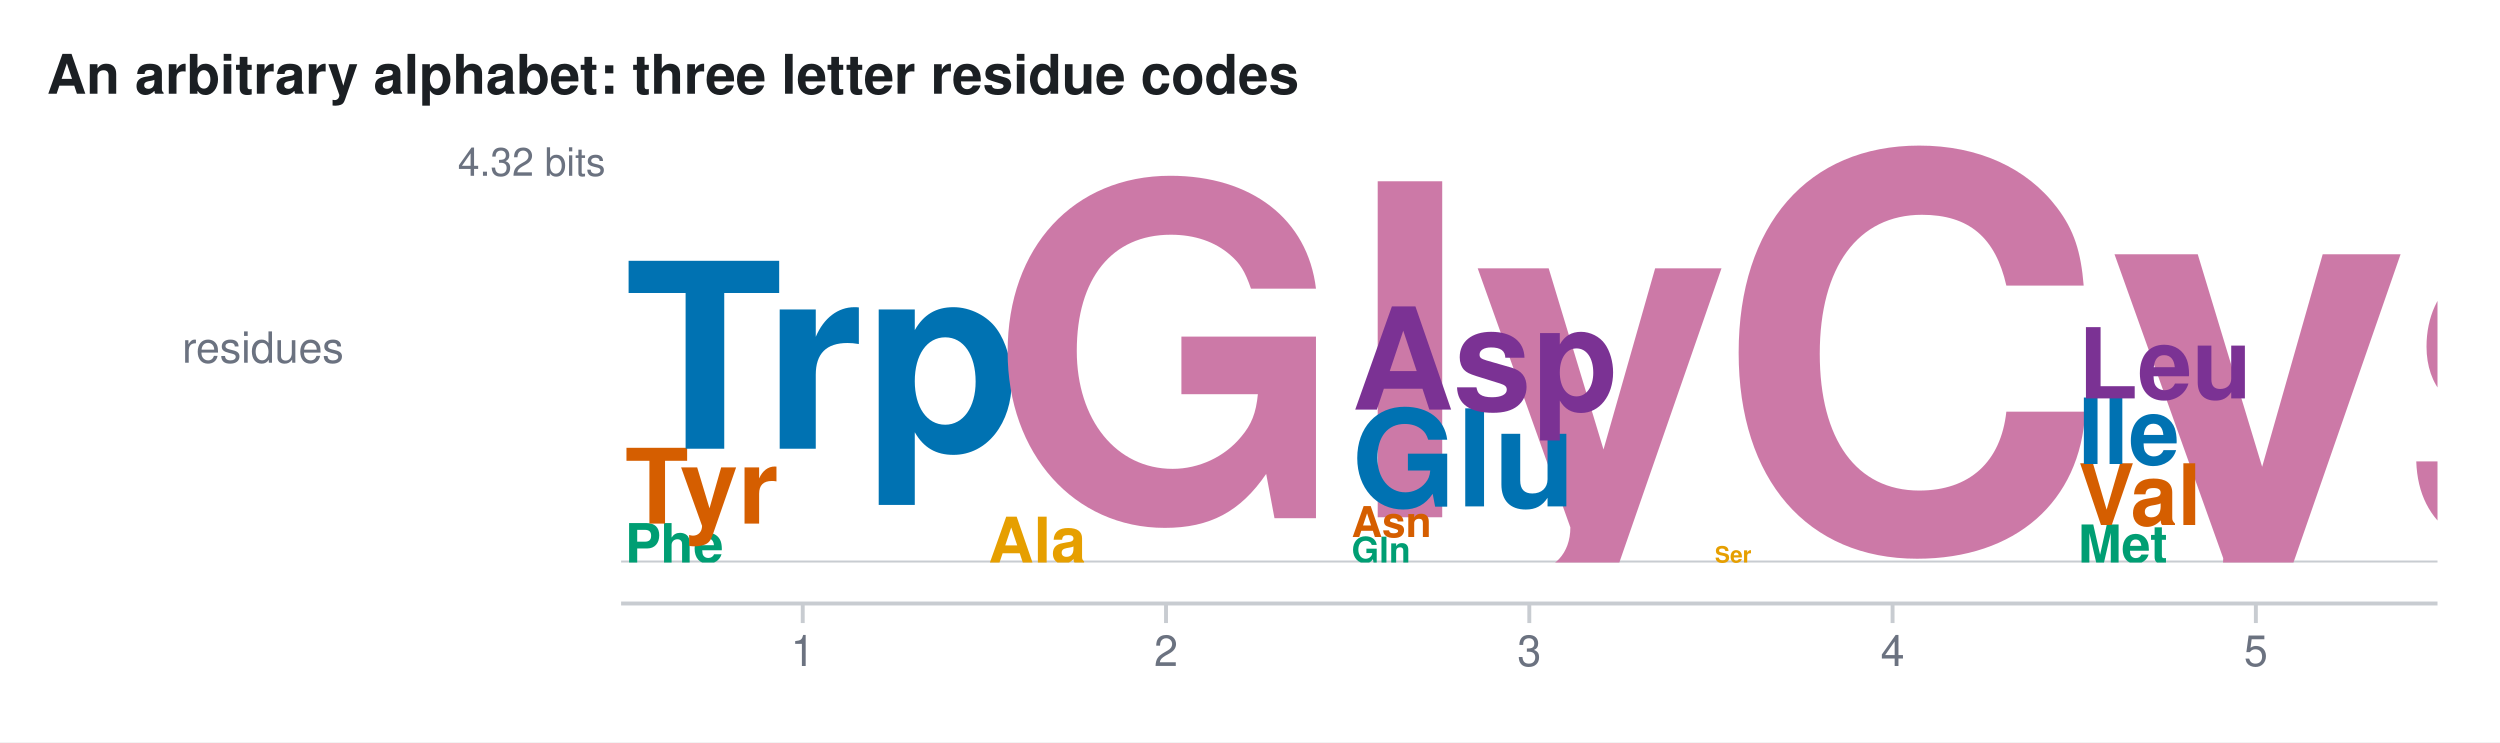
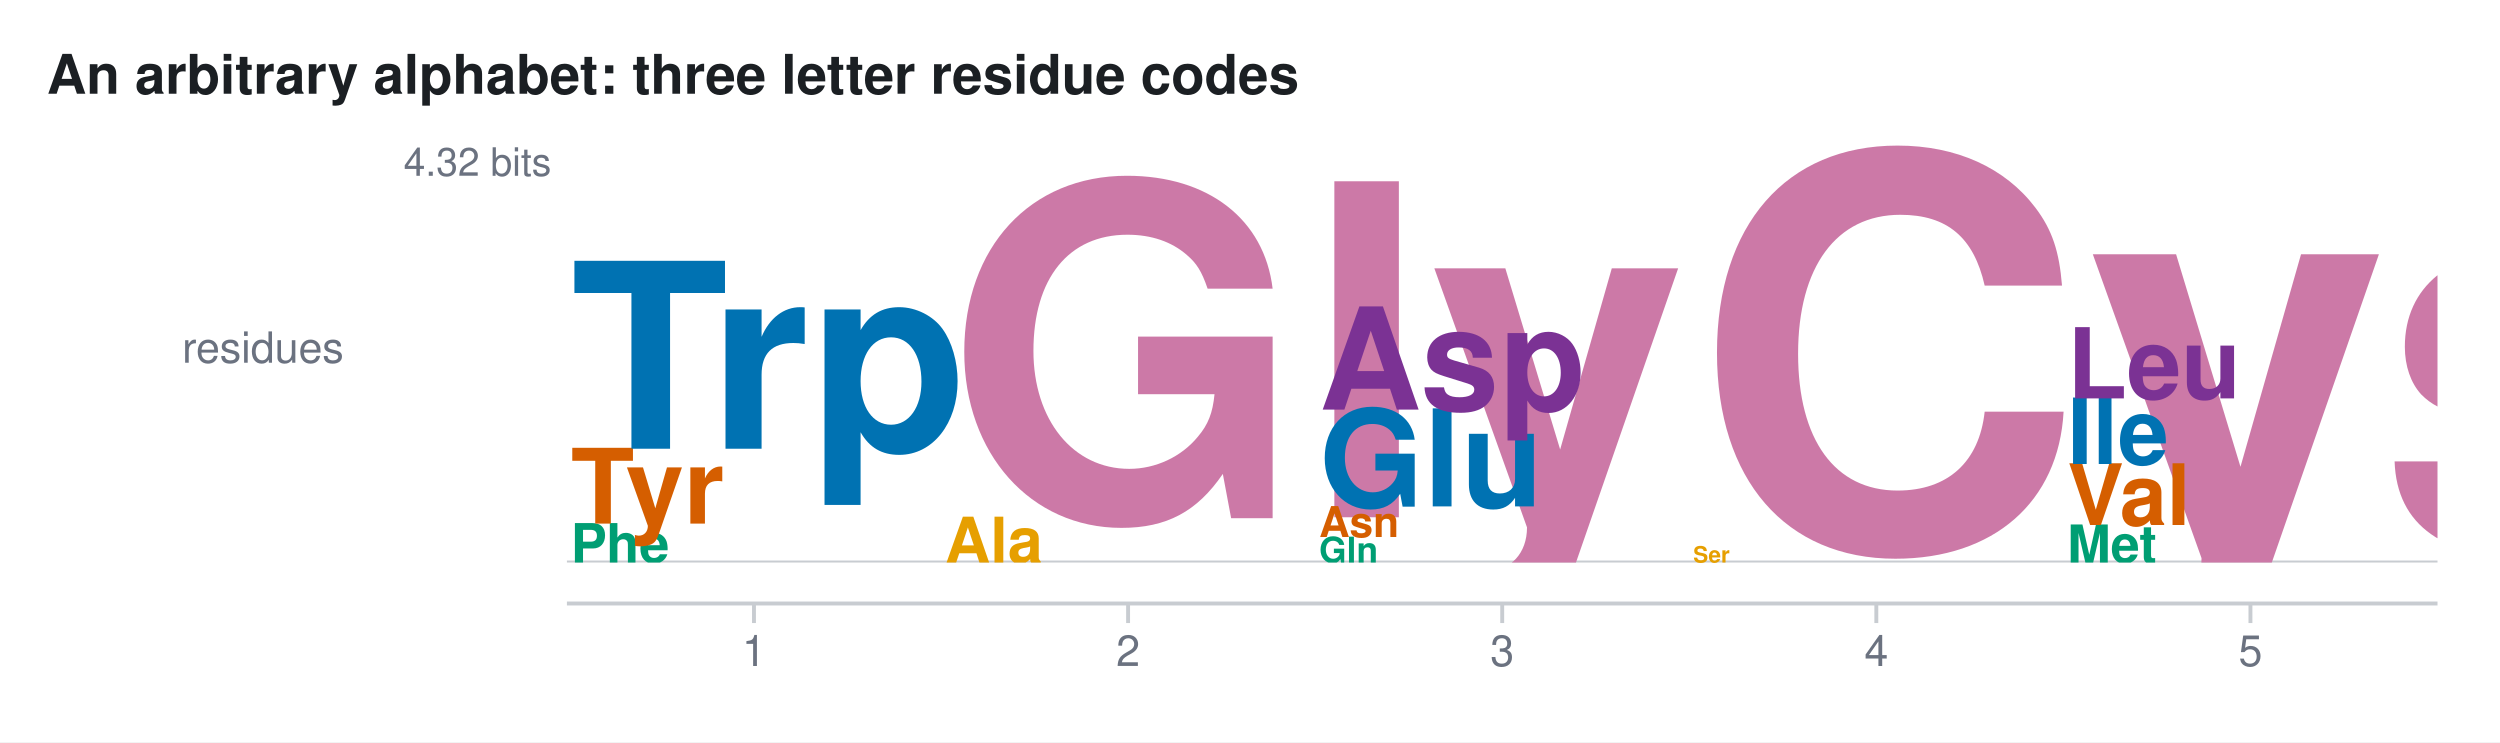
<svg xmlns="http://www.w3.org/2000/svg" width="640" height="190" viewBox="0 0 640 190" font-family="Helvetica, Arial, sans-serif">
  <defs>
    <clipPath id="karyon-clip-0">
      <rect x="96" y="34" width="528" height="110" />
    </clipPath>
    <clipPath id="karyon-clip-1">
      <rect x="96" y="154" width="528" height="26" />
    </clipPath>
  </defs>
  <rect x="0" y="0" width="640" height="190" fill="#ffffff" />
  <text x="12" y="24" fill="#1b1f23" font-size="14" text-anchor="start" font-weight="bold">An arbitrary alphabet: three letter residue codes</text>
  <text x="88" y="92.85" fill="#6b7280" font-size="11" text-anchor="end">residues</text>
  <g clip-path="url(#karyon-clip-0)">
-     <line x1="159" y1="144" x2="624" y2="144" stroke="#c8ccd1" stroke-width="1" />
-     <text x="160" y="144" font-size="13.84" fill="#009e73" textLength="91" lengthAdjust="spacingAndGlyphs" font-weight="bold">Phe</text>
-     <text x="160" y="134.035" font-size="26.615" fill="#d55e00" textLength="91" lengthAdjust="spacingAndGlyphs" font-weight="bold">Tyr</text>
-     <text x="160" y="114.872" font-size="66.006" fill="#0072b2" textLength="91" lengthAdjust="spacingAndGlyphs" font-weight="bold">Trp</text>
-     <text x="253" y="144" font-size="16.088" fill="#e69f00" textLength="91" lengthAdjust="spacingAndGlyphs" font-weight="bold">Ala</text>
-     <text x="253" y="132.417" font-size="117.977" fill="#cc79a7" textLength="91" lengthAdjust="spacingAndGlyphs" font-weight="bold">Gly</text>
-     <text x="346" y="144" font-size="9.062" fill="#009e73" textLength="91" lengthAdjust="spacingAndGlyphs" font-weight="bold">Gln</text>
-     <text x="346" y="137.476" font-size="10.874" fill="#d55e00" textLength="91" lengthAdjust="spacingAndGlyphs" font-weight="bold">Asn</text>
-     <text x="346" y="129.646" font-size="34.434" fill="#0072b2" textLength="91" lengthAdjust="spacingAndGlyphs" font-weight="bold">Glu</text>
-     <text x="346" y="104.854" font-size="36.247" fill="#7b3294" textLength="91" lengthAdjust="spacingAndGlyphs" font-weight="bold">Asp</text>
-     <text x="439" y="144" font-size="5.769" fill="#e69f00" textLength="91" lengthAdjust="spacingAndGlyphs" font-weight="bold">Ser</text>
-     <text x="439" y="139.847" font-size="138.444" fill="#cc79a7" textLength="91" lengthAdjust="spacingAndGlyphs" font-weight="bold">Cys</text>
-     <text x="532" y="144" font-size="13.338" fill="#009e73" textLength="91" lengthAdjust="spacingAndGlyphs" font-weight="bold">Met</text>
-     <text x="532" y="134.396" font-size="21.675" fill="#d55e00" textLength="91" lengthAdjust="spacingAndGlyphs" font-weight="bold">Val</text>
-     <text x="532" y="118.79" font-size="23.342" fill="#0072b2" textLength="91" lengthAdjust="spacingAndGlyphs" font-weight="bold">Ile</text>
-     <text x="532" y="101.984" font-size="25.01" fill="#7b3294" textLength="91" lengthAdjust="spacingAndGlyphs" font-weight="bold">Leu</text>
-     <text x="155" y="45" fill="#6b7280" font-size="10" text-anchor="end">4.32 bits</text>
+     <line x1="145.13" y1="144" x2="624" y2="144" stroke="#c8ccd1" stroke-width="1" />
+     <text x="146.13" y="144" font-size="13.84" fill="#009e73" textLength="93.774" lengthAdjust="spacingAndGlyphs" font-weight="bold">Phe</text>
+     <text x="146.13" y="134.035" font-size="26.615" fill="#d55e00" textLength="93.774" lengthAdjust="spacingAndGlyphs" font-weight="bold">Tyr</text>
+     <text x="146.13" y="114.872" font-size="66.006" fill="#0072b2" textLength="93.774" lengthAdjust="spacingAndGlyphs" font-weight="bold">Trp</text>
+     <text x="241.904" y="144" font-size="16.088" fill="#e69f00" textLength="93.774" lengthAdjust="spacingAndGlyphs" font-weight="bold">Ala</text>
+     <text x="241.904" y="132.417" font-size="117.977" fill="#cc79a7" textLength="93.774" lengthAdjust="spacingAndGlyphs" font-weight="bold">Gly</text>
+     <text x="337.678" y="144" font-size="9.062" fill="#009e73" textLength="93.774" lengthAdjust="spacingAndGlyphs" font-weight="bold">Gln</text>
+     <text x="337.678" y="137.476" font-size="10.874" fill="#d55e00" textLength="93.774" lengthAdjust="spacingAndGlyphs" font-weight="bold">Asn</text>
+     <text x="337.678" y="129.646" font-size="34.434" fill="#0072b2" textLength="93.774" lengthAdjust="spacingAndGlyphs" font-weight="bold">Glu</text>
+     <text x="337.678" y="104.854" font-size="36.247" fill="#7b3294" textLength="93.774" lengthAdjust="spacingAndGlyphs" font-weight="bold">Asp</text>
+     <text x="433.452" y="144" font-size="5.769" fill="#e69f00" textLength="93.774" lengthAdjust="spacingAndGlyphs" font-weight="bold">Ser</text>
+     <text x="433.452" y="139.847" font-size="138.444" fill="#cc79a7" textLength="93.774" lengthAdjust="spacingAndGlyphs" font-weight="bold">Cys</text>
+     <text x="529.226" y="144" font-size="13.338" fill="#009e73" textLength="93.774" lengthAdjust="spacingAndGlyphs" font-weight="bold">Met</text>
+     <text x="529.226" y="134.396" font-size="21.675" fill="#d55e00" textLength="93.774" lengthAdjust="spacingAndGlyphs" font-weight="bold">Val</text>
+     <text x="529.226" y="118.79" font-size="23.342" fill="#0072b2" textLength="93.774" lengthAdjust="spacingAndGlyphs" font-weight="bold">Ile</text>
+     <text x="529.226" y="101.984" font-size="25.01" fill="#7b3294" textLength="93.774" lengthAdjust="spacingAndGlyphs" font-weight="bold">Leu</text>
+     <text x="141.13" y="45" fill="#6b7280" font-size="10" text-anchor="end">4.32 bits</text>
  </g>
  <g clip-path="url(#karyon-clip-1)">
-     <line x1="159" y1="154.5" x2="624" y2="154.5" stroke="#c8ccd1" stroke-width="1" />
-     <line x1="205.5" y1="154.5" x2="205.5" y2="159.5" stroke="#c8ccd1" stroke-width="1" />
-     <text x="205.5" y="170.5" fill="#6b7280" font-size="11" text-anchor="middle">1</text>
-     <line x1="298.5" y1="154.5" x2="298.5" y2="159.5" stroke="#c8ccd1" stroke-width="1" />
-     <text x="298.5" y="170.5" fill="#6b7280" font-size="11" text-anchor="middle">2</text>
-     <line x1="391.5" y1="154.5" x2="391.5" y2="159.5" stroke="#c8ccd1" stroke-width="1" />
-     <text x="391.5" y="170.5" fill="#6b7280" font-size="11" text-anchor="middle">3</text>
-     <line x1="484.5" y1="154.5" x2="484.5" y2="159.5" stroke="#c8ccd1" stroke-width="1" />
-     <text x="484.5" y="170.5" fill="#6b7280" font-size="11" text-anchor="middle">4</text>
-     <line x1="577.5" y1="154.5" x2="577.5" y2="159.5" stroke="#c8ccd1" stroke-width="1" />
-     <text x="577.5" y="170.5" fill="#6b7280" font-size="11" text-anchor="middle">5</text>
+     <line x1="145.13" y1="154.5" x2="624" y2="154.5" stroke="#c8ccd1" stroke-width="1" />
+     <line x1="193.017" y1="154.5" x2="193.017" y2="159.5" stroke="#c8ccd1" stroke-width="1" />
+     <text x="193.017" y="170.5" fill="#6b7280" font-size="11" text-anchor="middle">1</text>
+     <line x1="288.791" y1="154.5" x2="288.791" y2="159.5" stroke="#c8ccd1" stroke-width="1" />
+     <text x="288.791" y="170.5" fill="#6b7280" font-size="11" text-anchor="middle">2</text>
+     <line x1="384.565" y1="154.5" x2="384.565" y2="159.5" stroke="#c8ccd1" stroke-width="1" />
+     <text x="384.565" y="170.5" fill="#6b7280" font-size="11" text-anchor="middle">3</text>
+     <line x1="480.339" y1="154.5" x2="480.339" y2="159.5" stroke="#c8ccd1" stroke-width="1" />
+     <text x="480.339" y="170.5" fill="#6b7280" font-size="11" text-anchor="middle">4</text>
+     <line x1="576.113" y1="154.5" x2="576.113" y2="159.5" stroke="#c8ccd1" stroke-width="1" />
+     <text x="576.113" y="170.5" fill="#6b7280" font-size="11" text-anchor="middle">5</text>
  </g>
</svg>
